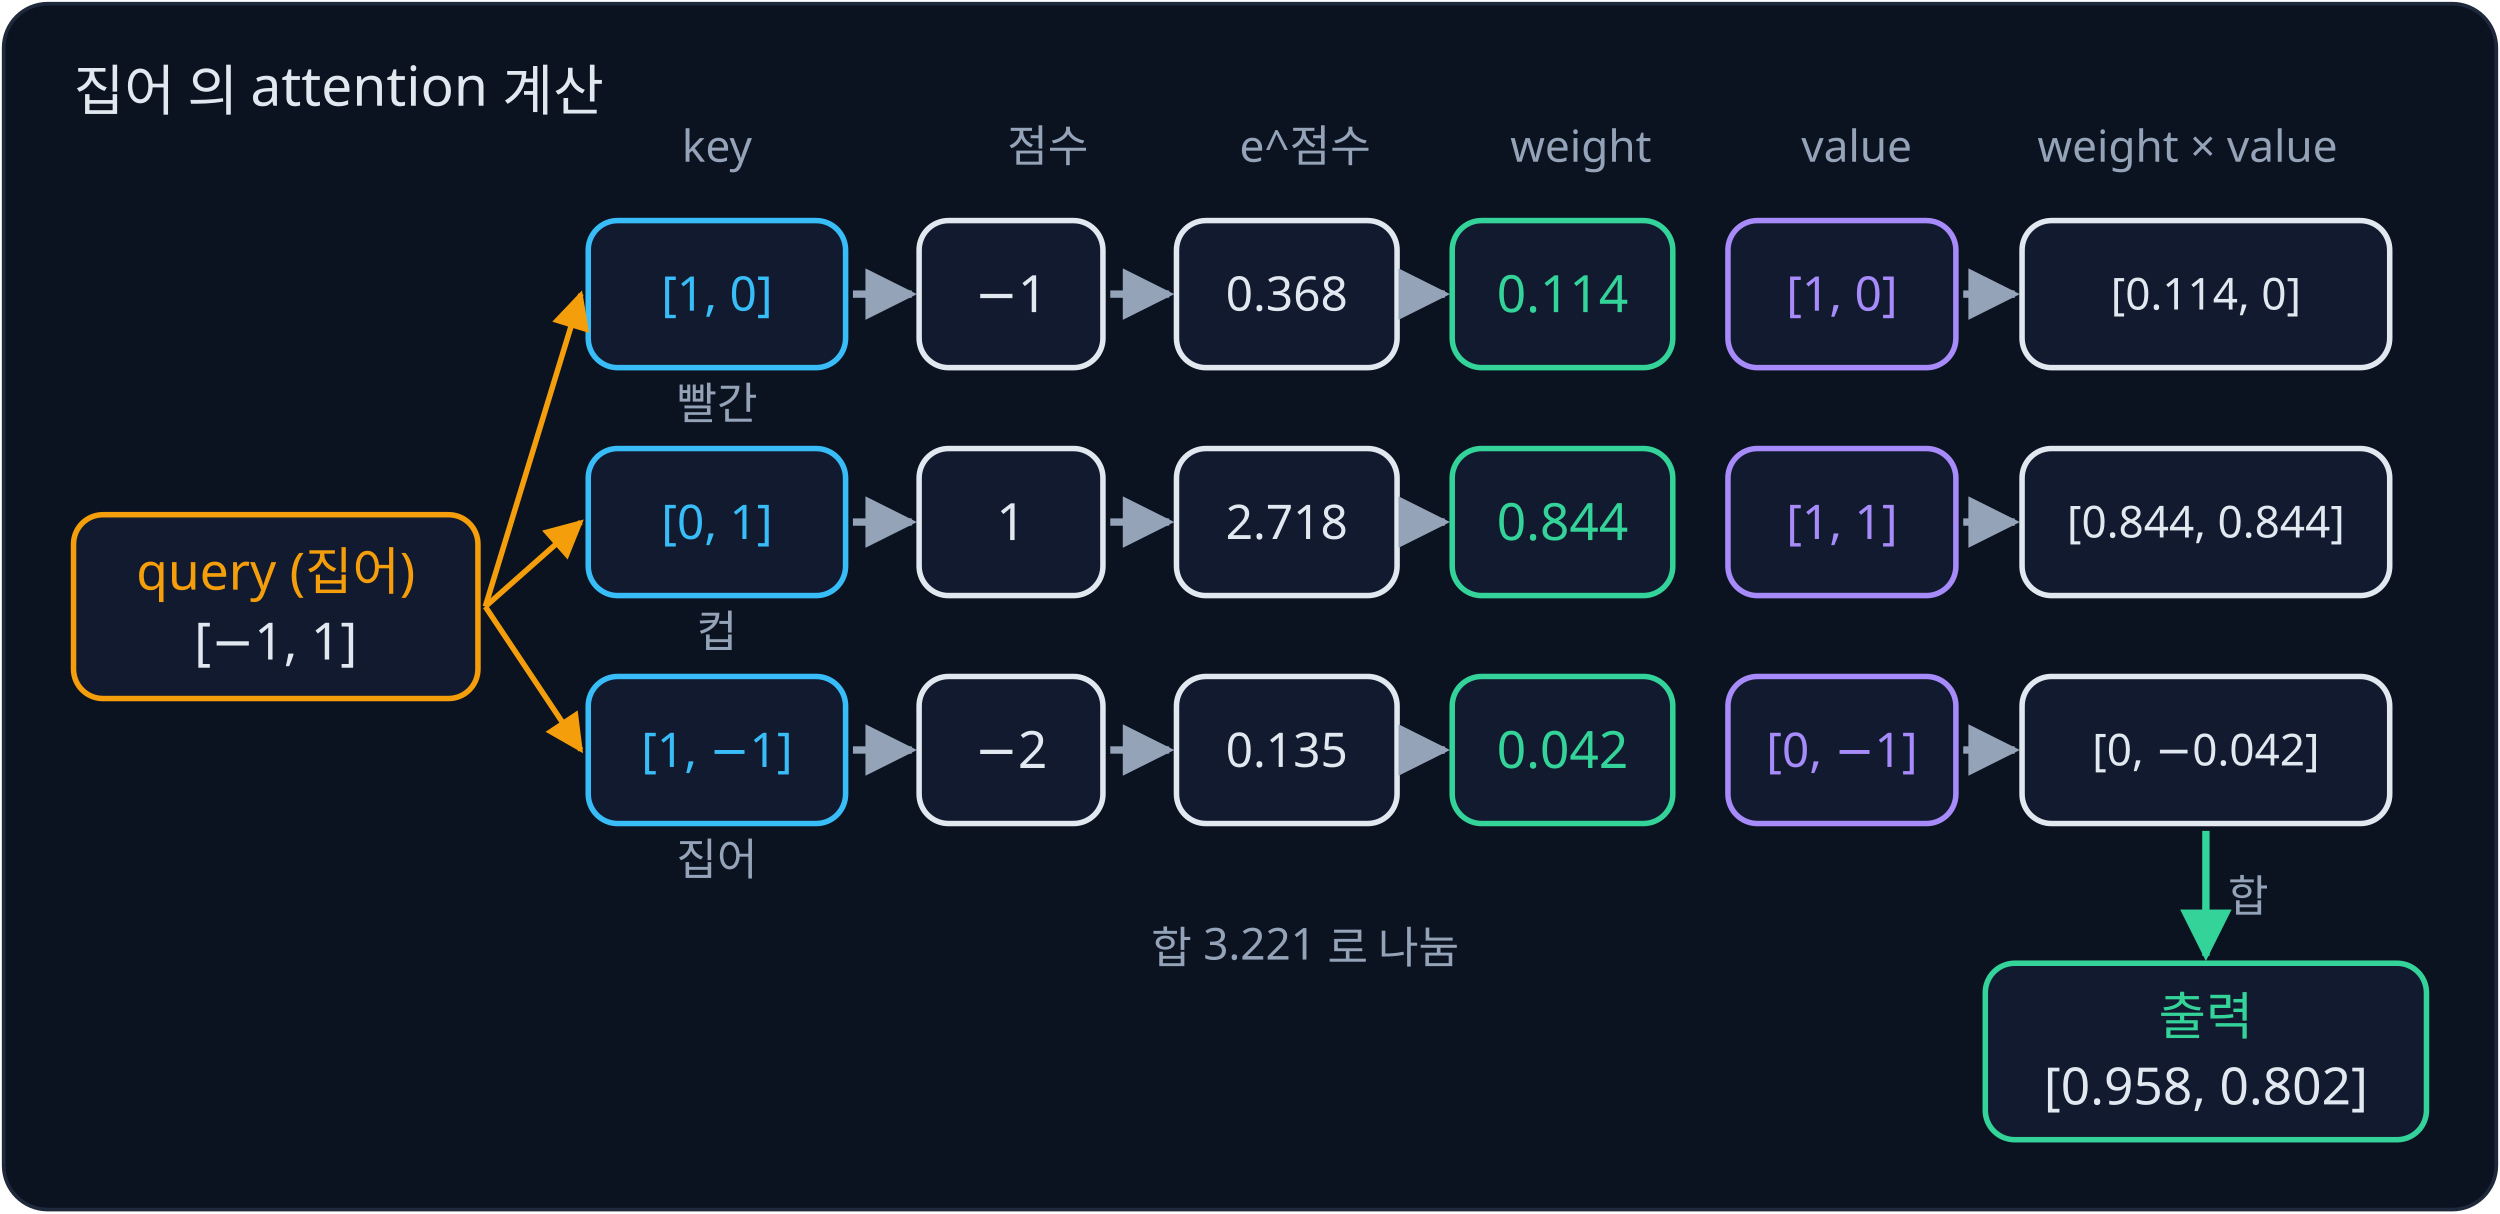
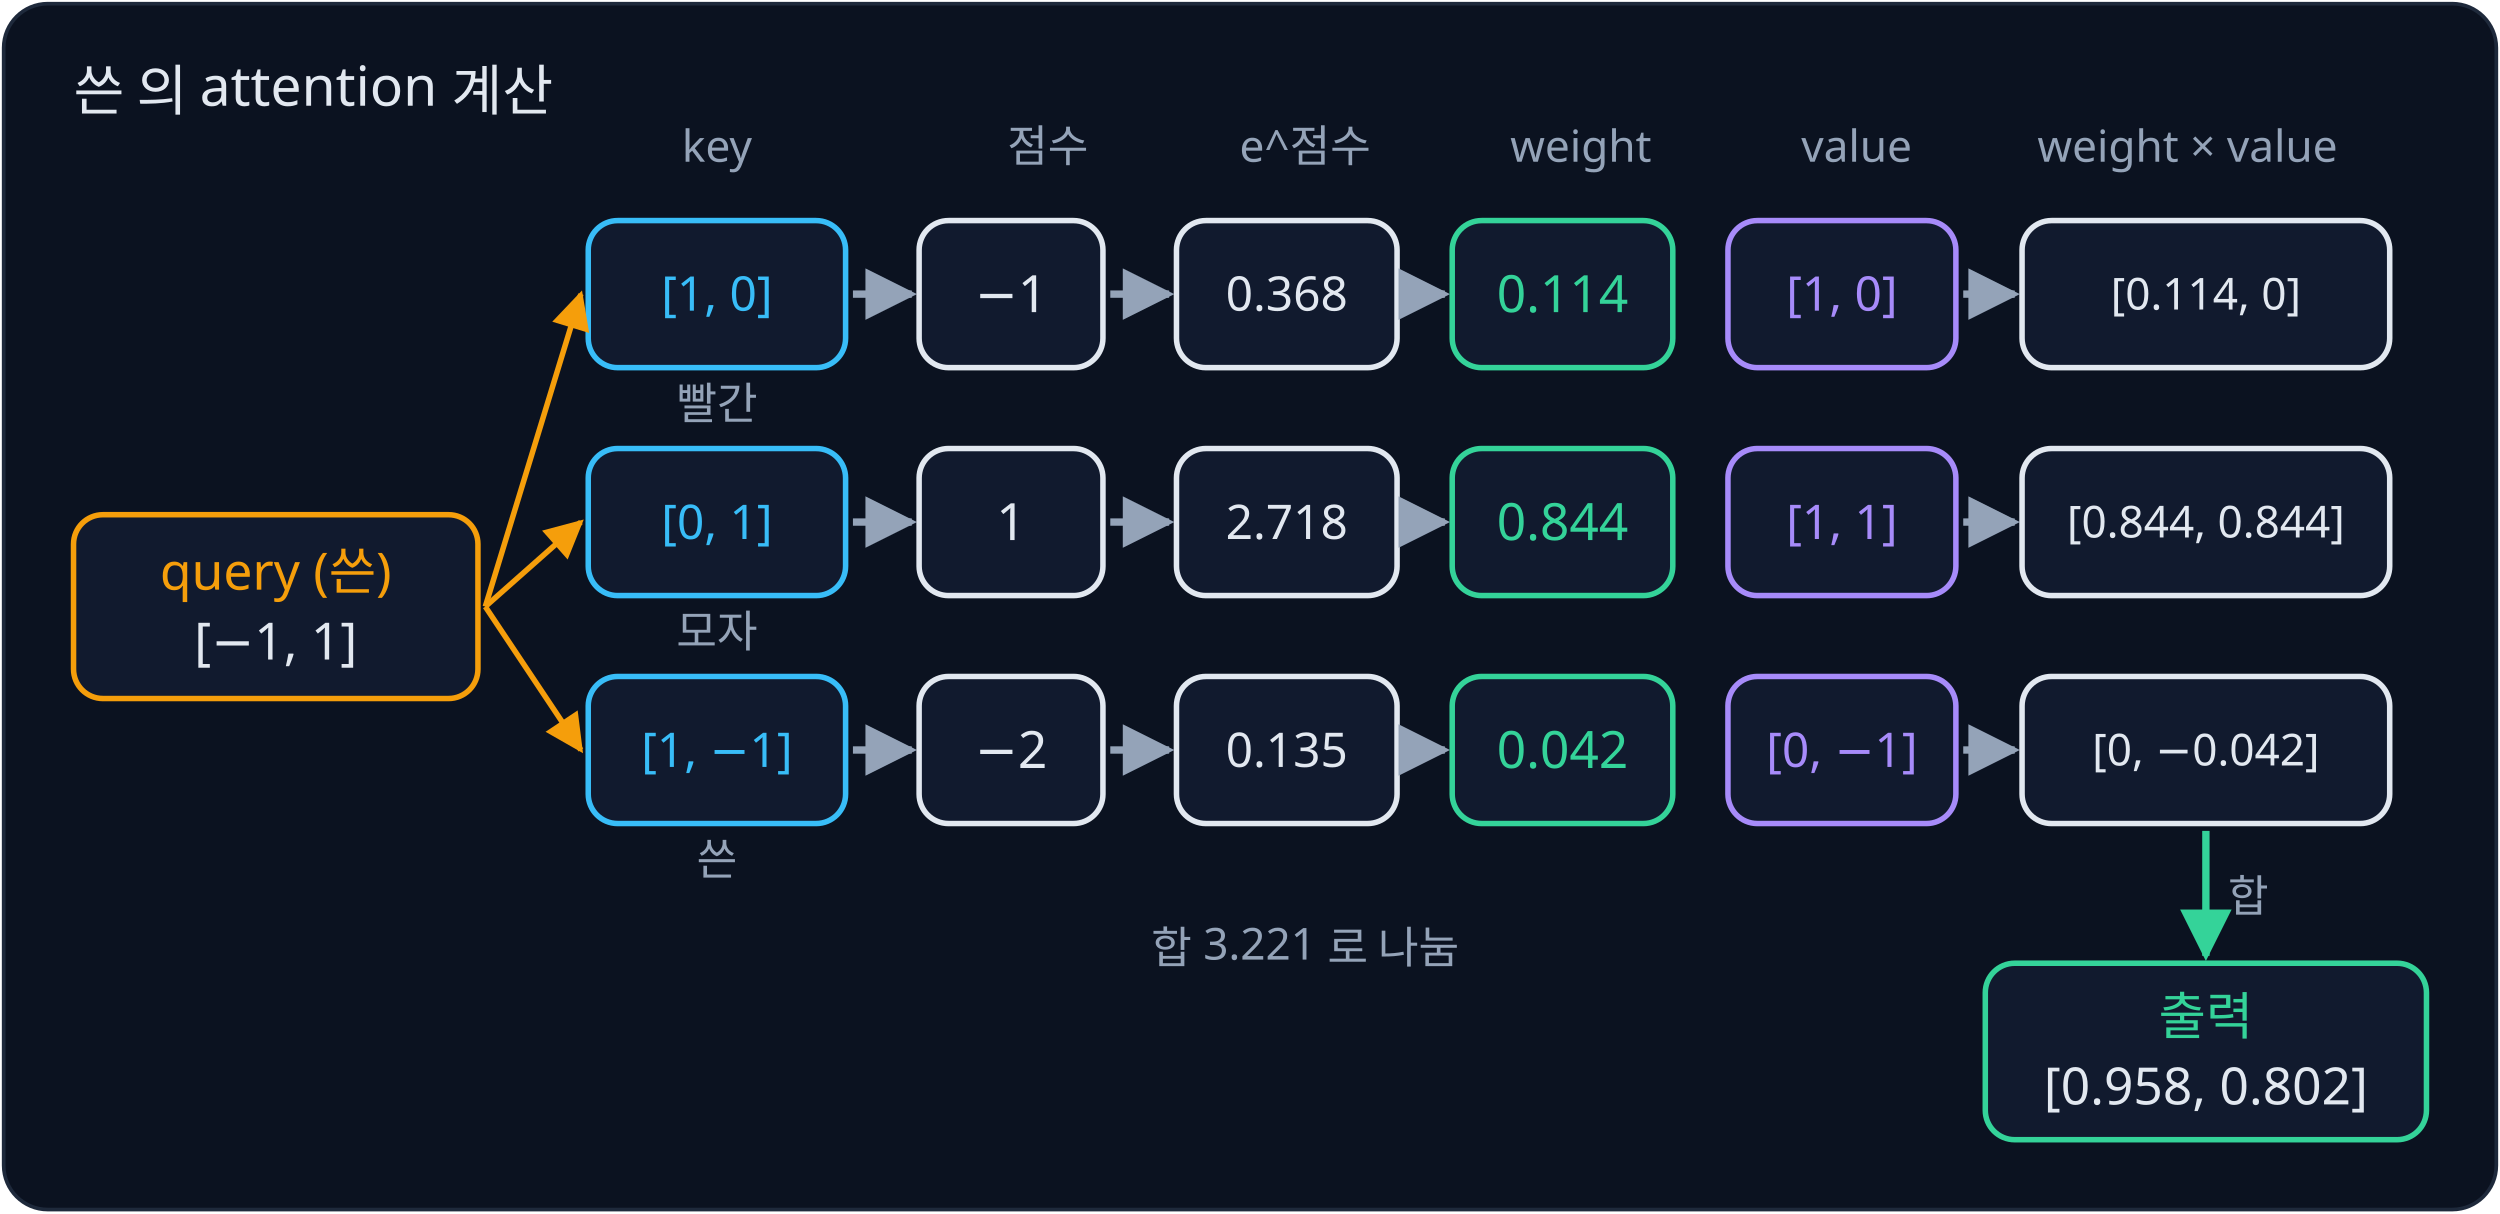
<svg xmlns="http://www.w3.org/2000/svg" viewBox="0 0 680 330" font-family="Pretendard, 'Apple SD Gothic Neo', 'Noto Sans KR', system-ui, sans-serif">
  <defs>
    <marker id="a94a3b8" viewBox="0 0 10 10" refX="9" refY="5" markerWidth="7" markerHeight="7" orient="auto-start-reverse">
      <path d="M0,0 L10,5 L0,10 z" fill="#94a3b8" />
    </marker>
    <marker id="af59e0b" viewBox="0 0 10 10" refX="9" refY="5" markerWidth="7" markerHeight="7" orient="auto-start-reverse">
      <path d="M0,0 L10,5 L0,10 z" fill="#f59e0b" />
    </marker>
    <marker id="a38bdf8" viewBox="0 0 10 10" refX="9" refY="5" markerWidth="7" markerHeight="7" orient="auto-start-reverse">
      <path d="M0,0 L10,5 L0,10 z" fill="#38bdf8" />
    </marker>
    <marker id="a34d399" viewBox="0 0 10 10" refX="9" refY="5" markerWidth="7" markerHeight="7" orient="auto-start-reverse">
      <path d="M0,0 L10,5 L0,10 z" fill="#34d399" />
    </marker>
    <marker id="af87171" viewBox="0 0 10 10" refX="9" refY="5" markerWidth="7" markerHeight="7" orient="auto-start-reverse">
      <path d="M0,0 L10,5 L0,10 z" fill="#f87171" />
    </marker>
    <marker id="aa78bfa" viewBox="0 0 10 10" refX="9" refY="5" markerWidth="7" markerHeight="7" orient="auto-start-reverse">
      <path d="M0,0 L10,5 L0,10 z" fill="#a78bfa" />
    </marker>
  </defs>
  <rect x="1" y="1" width="678" height="328" rx="12" fill="#0b1220" stroke="#1e293b" />
  <rect x="20.0" y="140.0" width="110.0" height="50.0" rx="8" fill="#111a2e" stroke="#f59e0b" stroke-width="1.5" />
-   <text x="75.0" y="160.4" fill="#f59e0b" font-size="14" text-anchor="middle">query (집어)</text>
+   <text x="75.0" y="160.4" fill="#f59e0b" font-size="14" text-anchor="middle">query (쓴)</text>
  <text x="75.0" y="179.4" fill="#e2e8f0" font-size="14" text-anchor="middle">[−1, 1]</text>
  <text x="195.0" y="44.0" fill="#94a3b8" font-size="12" text-anchor="middle">key</text>
  <text x="285.0" y="44.0" fill="#94a3b8" font-size="12" text-anchor="middle">점수</text>
  <text x="355.0" y="44.0" fill="#94a3b8" font-size="12" text-anchor="middle">e^점수</text>
  <text x="430.0" y="44.0" fill="#94a3b8" font-size="12" text-anchor="middle">weight</text>
  <text x="505.0" y="44.0" fill="#94a3b8" font-size="12" text-anchor="middle">value</text>
  <text x="595.0" y="44.0" fill="#94a3b8" font-size="12" text-anchor="middle">weight × value</text>
  <text x="160.0" y="58.0" fill="#94a3b8" font-size="1" text-anchor="middle" />
  <rect x="160.0" y="60.0" width="70.0" height="40.0" rx="8" fill="#111a2e" stroke="#38bdf8" stroke-width="1.5" />
  <text x="195.0" y="84.5" fill="#38bdf8" font-size="13" text-anchor="middle">[1, 0]</text>
  <text x="195.0" y="114.0" fill="#94a3b8" font-size="12" text-anchor="middle">빨간</text>
  <line x1="132.0" y1="165.0" x2="158.0" y2="80.0" stroke="#f59e0b" stroke-width="1.5" marker-end="url(#af59e0b)" />
  <line x1="232.0" y1="80.0" x2="248.0" y2="80.0" stroke="#94a3b8" stroke-width="2" marker-end="url(#a94a3b8)" />
  <rect x="250.0" y="60.0" width="50.0" height="40.0" rx="8" fill="#111a2e" stroke="#e2e8f0" stroke-width="1.5" />
  <text x="275.0" y="84.9" fill="#e2e8f0" font-size="14" text-anchor="middle">−1</text>
  <line x1="302.0" y1="80.0" x2="318.0" y2="80.0" stroke="#94a3b8" stroke-width="2" marker-end="url(#a94a3b8)" />
  <rect x="320.0" y="60.0" width="60.0" height="40.0" rx="8" fill="#111a2e" stroke="#e2e8f0" stroke-width="1.5" />
  <text x="350.0" y="84.5" fill="#e2e8f0" font-size="13" text-anchor="middle">0.368</text>
  <line x1="382.0" y1="80.0" x2="393.0" y2="80.0" stroke="#94a3b8" stroke-width="2" marker-end="url(#a94a3b8)" />
  <rect x="395.0" y="60.0" width="60.0" height="40.0" rx="8" fill="#111a2e" stroke="#34d399" stroke-width="1.5" />
  <text x="425.0" y="84.9" fill="#34d399" font-size="14" text-anchor="middle">0.114</text>
  <rect x="470.0" y="60.0" width="62.0" height="40.0" rx="8" fill="#111a2e" stroke="#a78bfa" stroke-width="1.5" />
  <text x="501.0" y="84.5" fill="#a78bfa" font-size="13" text-anchor="middle">[1, 0]</text>
  <line x1="534.0" y1="80.0" x2="548.0" y2="80.0" stroke="#94a3b8" stroke-width="2" marker-end="url(#a94a3b8)" />
  <rect x="550.0" y="60.0" width="100.0" height="40.0" rx="8" fill="#111a2e" stroke="#e2e8f0" stroke-width="1.5" />
  <text x="600.0" y="84.2" fill="#e2e8f0" font-size="12" text-anchor="middle">[0.114, 0]</text>
  <text x="160.0" y="120.0" fill="#94a3b8" font-size="1" text-anchor="middle" />
  <rect x="160.0" y="122.0" width="70.0" height="40.0" rx="8" fill="#111a2e" stroke="#38bdf8" stroke-width="1.5" />
  <text x="195.0" y="146.6" fill="#38bdf8" font-size="13" text-anchor="middle">[0, 1]</text>
-   <text x="195.0" y="176.0" fill="#94a3b8" font-size="12" text-anchor="middle">컵</text>
+   <text x="195.0" y="176.0" fill="#94a3b8" font-size="12" text-anchor="middle">모자</text>
  <line x1="132.0" y1="165.0" x2="158.0" y2="142.0" stroke="#f59e0b" stroke-width="1.5" marker-end="url(#af59e0b)" />
  <line x1="232.0" y1="142.0" x2="248.0" y2="142.0" stroke="#94a3b8" stroke-width="2" marker-end="url(#a94a3b8)" />
  <rect x="250.0" y="122.0" width="50.0" height="40.0" rx="8" fill="#111a2e" stroke="#e2e8f0" stroke-width="1.5" />
  <text x="275.0" y="146.9" fill="#e2e8f0" font-size="14" text-anchor="middle">1</text>
  <line x1="302.0" y1="142.0" x2="318.0" y2="142.0" stroke="#94a3b8" stroke-width="2" marker-end="url(#a94a3b8)" />
  <rect x="320.0" y="122.0" width="60.0" height="40.0" rx="8" fill="#111a2e" stroke="#e2e8f0" stroke-width="1.5" />
  <text x="350.0" y="146.6" fill="#e2e8f0" font-size="13" text-anchor="middle">2.718</text>
  <line x1="382.0" y1="142.0" x2="393.0" y2="142.0" stroke="#94a3b8" stroke-width="2" marker-end="url(#a94a3b8)" />
  <rect x="395.0" y="122.0" width="60.0" height="40.0" rx="8" fill="#111a2e" stroke="#34d399" stroke-width="1.5" />
  <text x="425.0" y="146.9" fill="#34d399" font-size="14" text-anchor="middle">0.844</text>
  <rect x="470.0" y="122.0" width="62.0" height="40.0" rx="8" fill="#111a2e" stroke="#a78bfa" stroke-width="1.5" />
  <text x="501.0" y="146.6" fill="#a78bfa" font-size="13" text-anchor="middle">[1, 1]</text>
  <line x1="534.0" y1="142.0" x2="548.0" y2="142.0" stroke="#94a3b8" stroke-width="2" marker-end="url(#a94a3b8)" />
  <rect x="550.0" y="122.0" width="100.0" height="40.0" rx="8" fill="#111a2e" stroke="#e2e8f0" stroke-width="1.5" />
  <text x="600.0" y="146.2" fill="#e2e8f0" font-size="12" text-anchor="middle">[0.844, 0.844]</text>
  <text x="160.0" y="182.0" fill="#94a3b8" font-size="1" text-anchor="middle" />
  <rect x="160.0" y="184.0" width="70.0" height="40.0" rx="8" fill="#111a2e" stroke="#38bdf8" stroke-width="1.5" />
  <text x="195.0" y="208.6" fill="#38bdf8" font-size="13" text-anchor="middle">[1, −1]</text>
-   <text x="195.0" y="238.0" fill="#94a3b8" font-size="12" text-anchor="middle">집어</text>
+   <text x="195.0" y="238.0" fill="#94a3b8" font-size="12" text-anchor="middle">쓴</text>
  <line x1="132.0" y1="165.0" x2="158.0" y2="204.0" stroke="#f59e0b" stroke-width="1.5" marker-end="url(#af59e0b)" />
  <line x1="232.0" y1="204.0" x2="248.0" y2="204.0" stroke="#94a3b8" stroke-width="2" marker-end="url(#a94a3b8)" />
  <rect x="250.0" y="184.0" width="50.0" height="40.0" rx="8" fill="#111a2e" stroke="#e2e8f0" stroke-width="1.5" />
  <text x="275.0" y="208.9" fill="#e2e8f0" font-size="14" text-anchor="middle">−2</text>
  <line x1="302.0" y1="204.0" x2="318.0" y2="204.0" stroke="#94a3b8" stroke-width="2" marker-end="url(#a94a3b8)" />
  <rect x="320.0" y="184.0" width="60.0" height="40.0" rx="8" fill="#111a2e" stroke="#e2e8f0" stroke-width="1.5" />
  <text x="350.0" y="208.6" fill="#e2e8f0" font-size="13" text-anchor="middle">0.135</text>
  <line x1="382.0" y1="204.0" x2="393.0" y2="204.0" stroke="#94a3b8" stroke-width="2" marker-end="url(#a94a3b8)" />
  <rect x="395.0" y="184.0" width="60.0" height="40.0" rx="8" fill="#111a2e" stroke="#34d399" stroke-width="1.5" />
  <text x="425.0" y="208.9" fill="#34d399" font-size="14" text-anchor="middle">0.042</text>
  <rect x="470.0" y="184.0" width="62.0" height="40.0" rx="8" fill="#111a2e" stroke="#a78bfa" stroke-width="1.5" />
  <text x="501.0" y="208.6" fill="#a78bfa" font-size="13" text-anchor="middle">[0, −1]</text>
  <line x1="534.0" y1="204.0" x2="548.0" y2="204.0" stroke="#94a3b8" stroke-width="2" marker-end="url(#a94a3b8)" />
  <rect x="550.0" y="184.0" width="100.0" height="40.0" rx="8" fill="#111a2e" stroke="#e2e8f0" stroke-width="1.5" />
  <text x="600.0" y="208.2" fill="#e2e8f0" font-size="12" text-anchor="middle">[0, −0.042]</text>
  <text x="355.0" y="262.0" fill="#94a3b8" font-size="12" text-anchor="middle">합 3.221 로 나눔</text>
  <rect x="540.0" y="262.0" width="120.0" height="48.0" rx="8" fill="#111a2e" stroke="#34d399" stroke-width="1.5" />
  <text x="600.0" y="281.4" fill="#34d399" font-size="14" text-anchor="middle">출력</text>
  <text x="600.0" y="300.4" fill="#e2e8f0" font-size="14" text-anchor="middle">[0.958, 0.802]</text>
  <line x1="600.0" y1="226.0" x2="600.0" y2="260.0" stroke="#34d399" stroke-width="2" marker-end="url(#a34d399)" />
  <text x="606.0" y="248.0" fill="#94a3b8" font-size="12" text-anchor="start">합</text>
-   <text x="20.0" y="30.0" fill="#e2e8f0" font-size="15" text-anchor="start">집어 의 attention 계산</text>
+   <text x="20.0" y="30.0" fill="#e2e8f0" font-size="15" text-anchor="start">쓴 의 attention 계산</text>
</svg>
